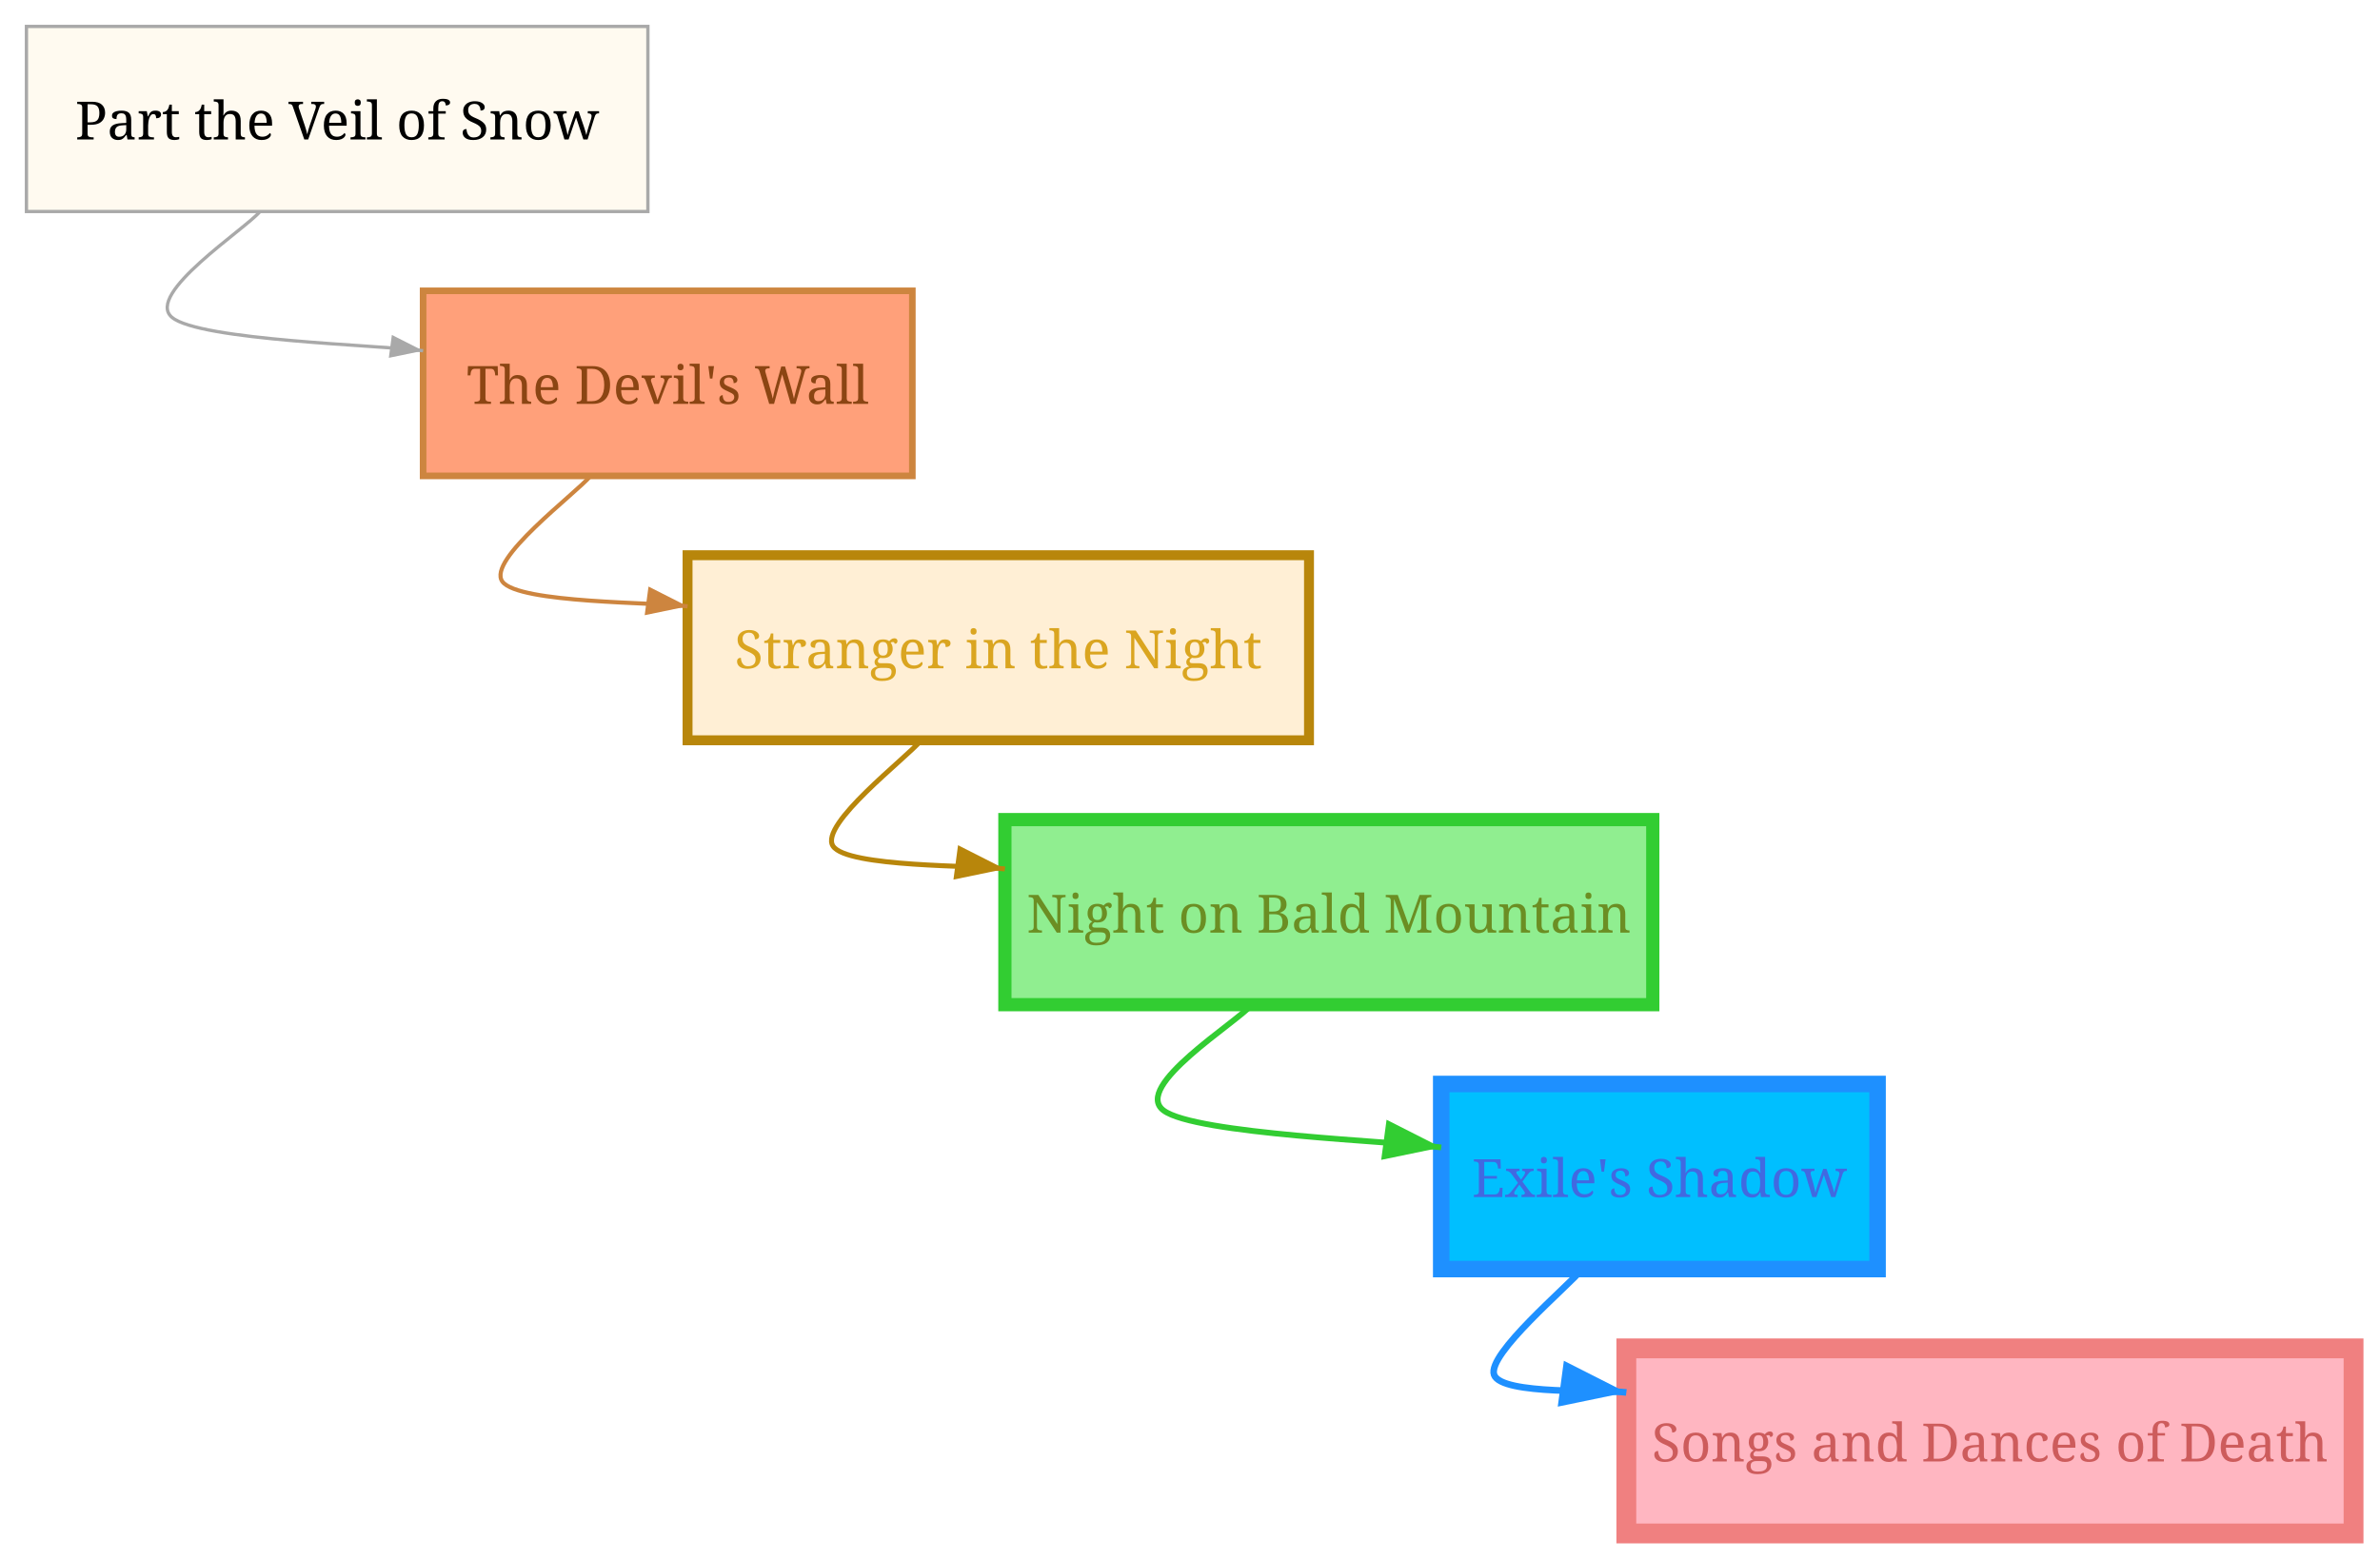
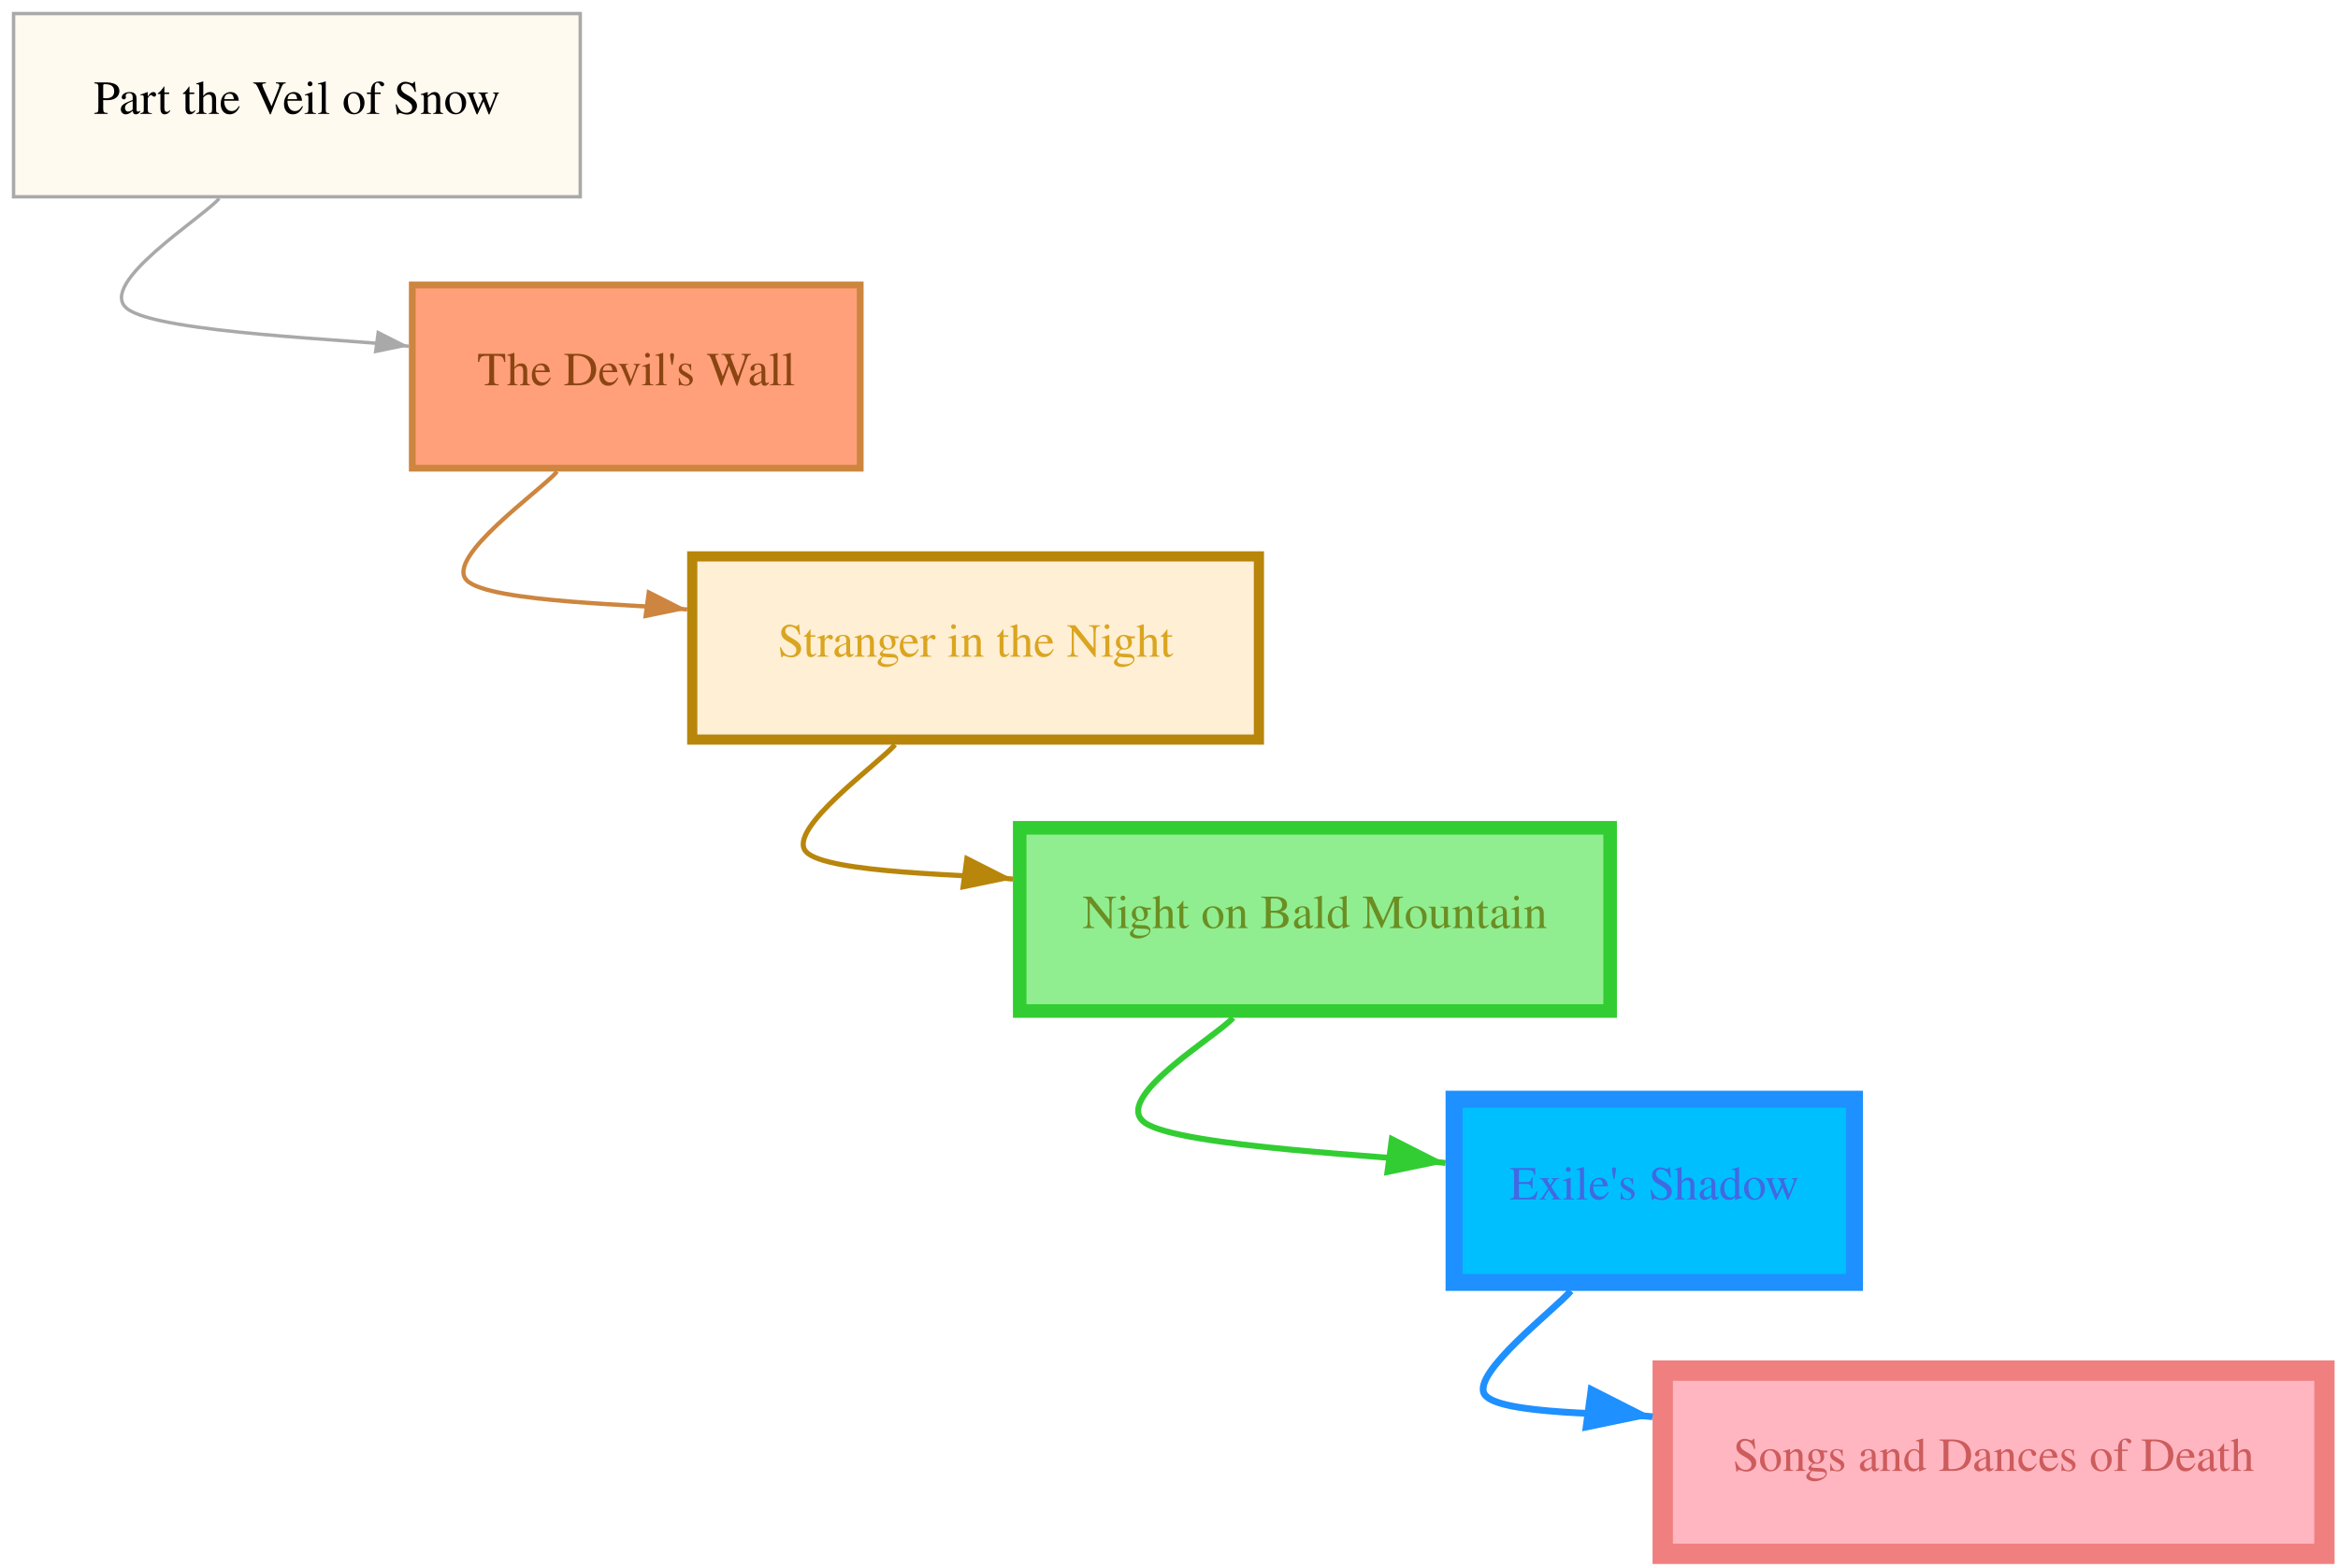
- <svg xmlns="http://www.w3.org/2000/svg" width="720" height="472" viewBox="-102 -36 720 472">
+ <svg xmlns="http://www.w3.org/2000/svg" width="689" height="462" viewBox="0 0 689 462">
+   <g id="graph0" class="graph" transform="translate(87.5,31) scale(1.0)">
+     <rect x="-83.5" y="-27" width="167" height="54" fill="floralwhite" stroke="darkgrey" stroke-width="1" />
+     <text x="0" y="0" text-anchor="middle" dominant-baseline="central" font-family="Times,serif" font-size="14">Part the Veil of Snow</text>
+     <rect x="34" y="53" width="132" height="54" fill="lightsalmon" stroke="peru" stroke-width="2" />
+     <text x="100" y="80" text-anchor="middle" dominant-baseline="central" fill="saddlebrown" font-family="Times,serif" font-size="14">The Devil's Wall</text>
+     <rect x="116.5" y="133" width="167" height="54" fill="papayawhip" stroke="darkgoldenrod" stroke-width="3" />
+     <text x="200" y="160" text-anchor="middle" dominant-baseline="central" fill="goldenrod" font-family="Times,serif" font-size="14">Stranger in the Night</text>
+     <rect x="213" y="213" width="174" height="54" fill="lightgreen" stroke="limegreen" stroke-width="4" />
+     <text x="300" y="240" text-anchor="middle" dominant-baseline="central" fill="olivedrab" font-family="Times,serif" font-size="14">Night on Bald Mountain</text>
+     <rect x="341" y="293" width="118" height="54" fill="deepskyblue" stroke="dodgerblue" stroke-width="5" />
+     <text x="400" y="320" text-anchor="middle" dominant-baseline="central" fill="royalblue" font-family="Times,serif" font-size="14">Exile's Shadow</text>
+     <rect x="402.5" y="373" width="195" height="54" fill="lightpink" stroke="lightcoral" stroke-width="6" />
+     <text x="500" y="400" text-anchor="middle" dominant-baseline="central" fill="indianred" font-family="Times,serif" font-size="14">Songs and Dances of Death</text>
+     <path d="M -22.917 27.5 C -27.431 32.917 -59.319 52.739 -50 60 C -40.681 67.261 19.167 69.222 33 71.067" fill="none" marker-end="url(#arrow_type_normal__fill_darkgrey__stroke_none)" stroke="darkgrey" stroke-width="1" />
+     <path d="M 76.667 108 C 72.222 113.333 43.611 133.222 50 140 C 56.389 146.778 104.167 147.222 115 148.667" fill="none" marker-end="url(#arrow_type_normal__fill_peru__stroke_none)" stroke="peru" stroke-width="1.25" />
+     <path d="M 176.25 188.5 C 171.875 193.75 144.208 213.394 150 220 C 155.792 226.606 200.833 226.778 211 228.133" fill="none" marker-end="url(#arrow_type_normal__fill_darkgoldenrod__stroke_none)" stroke="darkgoldenrod" stroke-width="1.5" />
+     <path d="M 275.833 269 C 271.528 274.167 239.556 292.867 250 300 C 260.444 307.133 323.75 309.833 338.5 311.8" fill="none" marker-end="url(#arrow_type_normal__fill_limegreen__stroke_none)" stroke="limegreen" stroke-width="1.75" />
+     <path d="M 375.417 349.5 C 371.181 354.583 345.986 373.817 350 380 C 354.014 386.183 391.25 385.5 399.5 386.6" fill="none" marker-end="url(#arrow_type_normal__fill_dodgerblue__stroke_none)" stroke="dodgerblue" stroke-width="2" />
+   </g>
  <defs>
    <marker id="arrow_type_normal__fill_darkgrey__stroke_none" markerWidth="10" markerHeight="7" refX="10" refY="3.5" orient="auto-start-reverse">
      <polygon points="0 0 10 3.5 0 7" fill="darkgrey" stroke="none" />
    </marker>
    <marker id="arrow_type_normal__fill_peru__stroke_none" markerWidth="10" markerHeight="7" refX="10" refY="3.5" orient="auto-start-reverse">
      <polygon points="0 0 10 3.5 0 7" fill="peru" stroke="none" />
    </marker>
    <marker id="arrow_type_normal__fill_darkgoldenrod__stroke_none" markerWidth="10" markerHeight="7" refX="10" refY="3.5" orient="auto-start-reverse">
      <polygon points="0 0 10 3.5 0 7" fill="darkgoldenrod" stroke="none" />
    </marker>
    <marker id="arrow_type_normal__fill_limegreen__stroke_none" markerWidth="10" markerHeight="7" refX="10" refY="3.5" orient="auto-start-reverse">
      <polygon points="0 0 10 3.5 0 7" fill="limegreen" stroke="none" />
    </marker>
    <marker id="arrow_type_normal__fill_dodgerblue__stroke_none" markerWidth="10" markerHeight="7" refX="10" refY="3.5" orient="auto-start-reverse">
      <polygon points="0 0 10 3.5 0 7" fill="dodgerblue" stroke="none" />
    </marker>
  </defs>
-   <rect x="-94" y="-28" width="188" height="56" fill="floralwhite" stroke="darkgrey" stroke-width="1" />
-   <text x="0" y="0" text-anchor="middle" dominant-baseline="central" font-family="Serif" font-size="16">Part the Veil of Snow</text>
-   <rect x="26" y="52" width="148" height="56" fill="lightsalmon" stroke="peru" stroke-width="2" />
-   <text x="100" y="80" text-anchor="middle" dominant-baseline="central" fill="saddlebrown" font-family="Serif" font-size="16">The Devil's Wall</text>
-   <rect x="106" y="132" width="188" height="56" fill="papayawhip" stroke="darkgoldenrod" stroke-width="3" />
-   <text x="200" y="160" text-anchor="middle" dominant-baseline="central" fill="goldenrod" font-family="Serif" font-size="16">Stranger in the Night</text>
-   <rect x="202" y="212" width="196" height="56" fill="lightgreen" stroke="limegreen" stroke-width="4" />
-   <text x="300" y="240" text-anchor="middle" dominant-baseline="central" fill="olivedrab" font-family="Serif" font-size="16">Night on Bald Mountain</text>
-   <rect x="334" y="292" width="132" height="56" fill="deepskyblue" stroke="dodgerblue" stroke-width="5" />
-   <text x="400" y="320" text-anchor="middle" dominant-baseline="central" fill="royalblue" font-family="Serif" font-size="16">Exile's Shadow</text>
-   <rect x="390" y="372" width="220" height="56" fill="lightpink" stroke="lightcoral" stroke-width="6" />
-   <text x="500" y="400" text-anchor="middle" dominant-baseline="central" fill="indianred" font-family="Serif" font-size="16">Songs and Dances of Death</text>
-   <path d="M -23.333 28 C -27.778 33.333 -58.222 52.978 -50 60 C -41.778 67.022 13.333 68.444 26 70.133" fill="none" marker-end="url(#arrow_type_normal__fill_darkgrey__stroke_none)" stroke="darkgrey" stroke-width="1" />
-   <path d="M 76.667 108 C 72.222 113.333 45.111 133.422 50 140 C 54.889 146.578 96.667 146.222 106 147.467" fill="none" marker-end="url(#arrow_type_normal__fill_peru__stroke_none)" stroke="peru" stroke-width="1.25" />
-   <path d="M 176.667 188 C 172.222 193.333 145.778 213.511 150 220 C 154.222 226.489 193.333 225.778 202 226.933" fill="none" marker-end="url(#arrow_type_normal__fill_darkgoldenrod__stroke_none)" stroke="darkgoldenrod" stroke-width="1.5" />
-   <path d="M 276.667 268 C 272.222 273.333 240.444 292.8 250 300 C 259.556 307.2 320 309.333 334 311.2" fill="none" marker-end="url(#arrow_type_normal__fill_limegreen__stroke_none)" stroke="limegreen" stroke-width="1.75" />
-   <path d="M 376.667 348 C 372.222 353.333 347.778 373.778 350 380 C 352.222 386.222 383.333 384.444 390 385.333" fill="none" marker-end="url(#arrow_type_normal__fill_dodgerblue__stroke_none)" stroke="dodgerblue" stroke-width="2" />
</svg>
